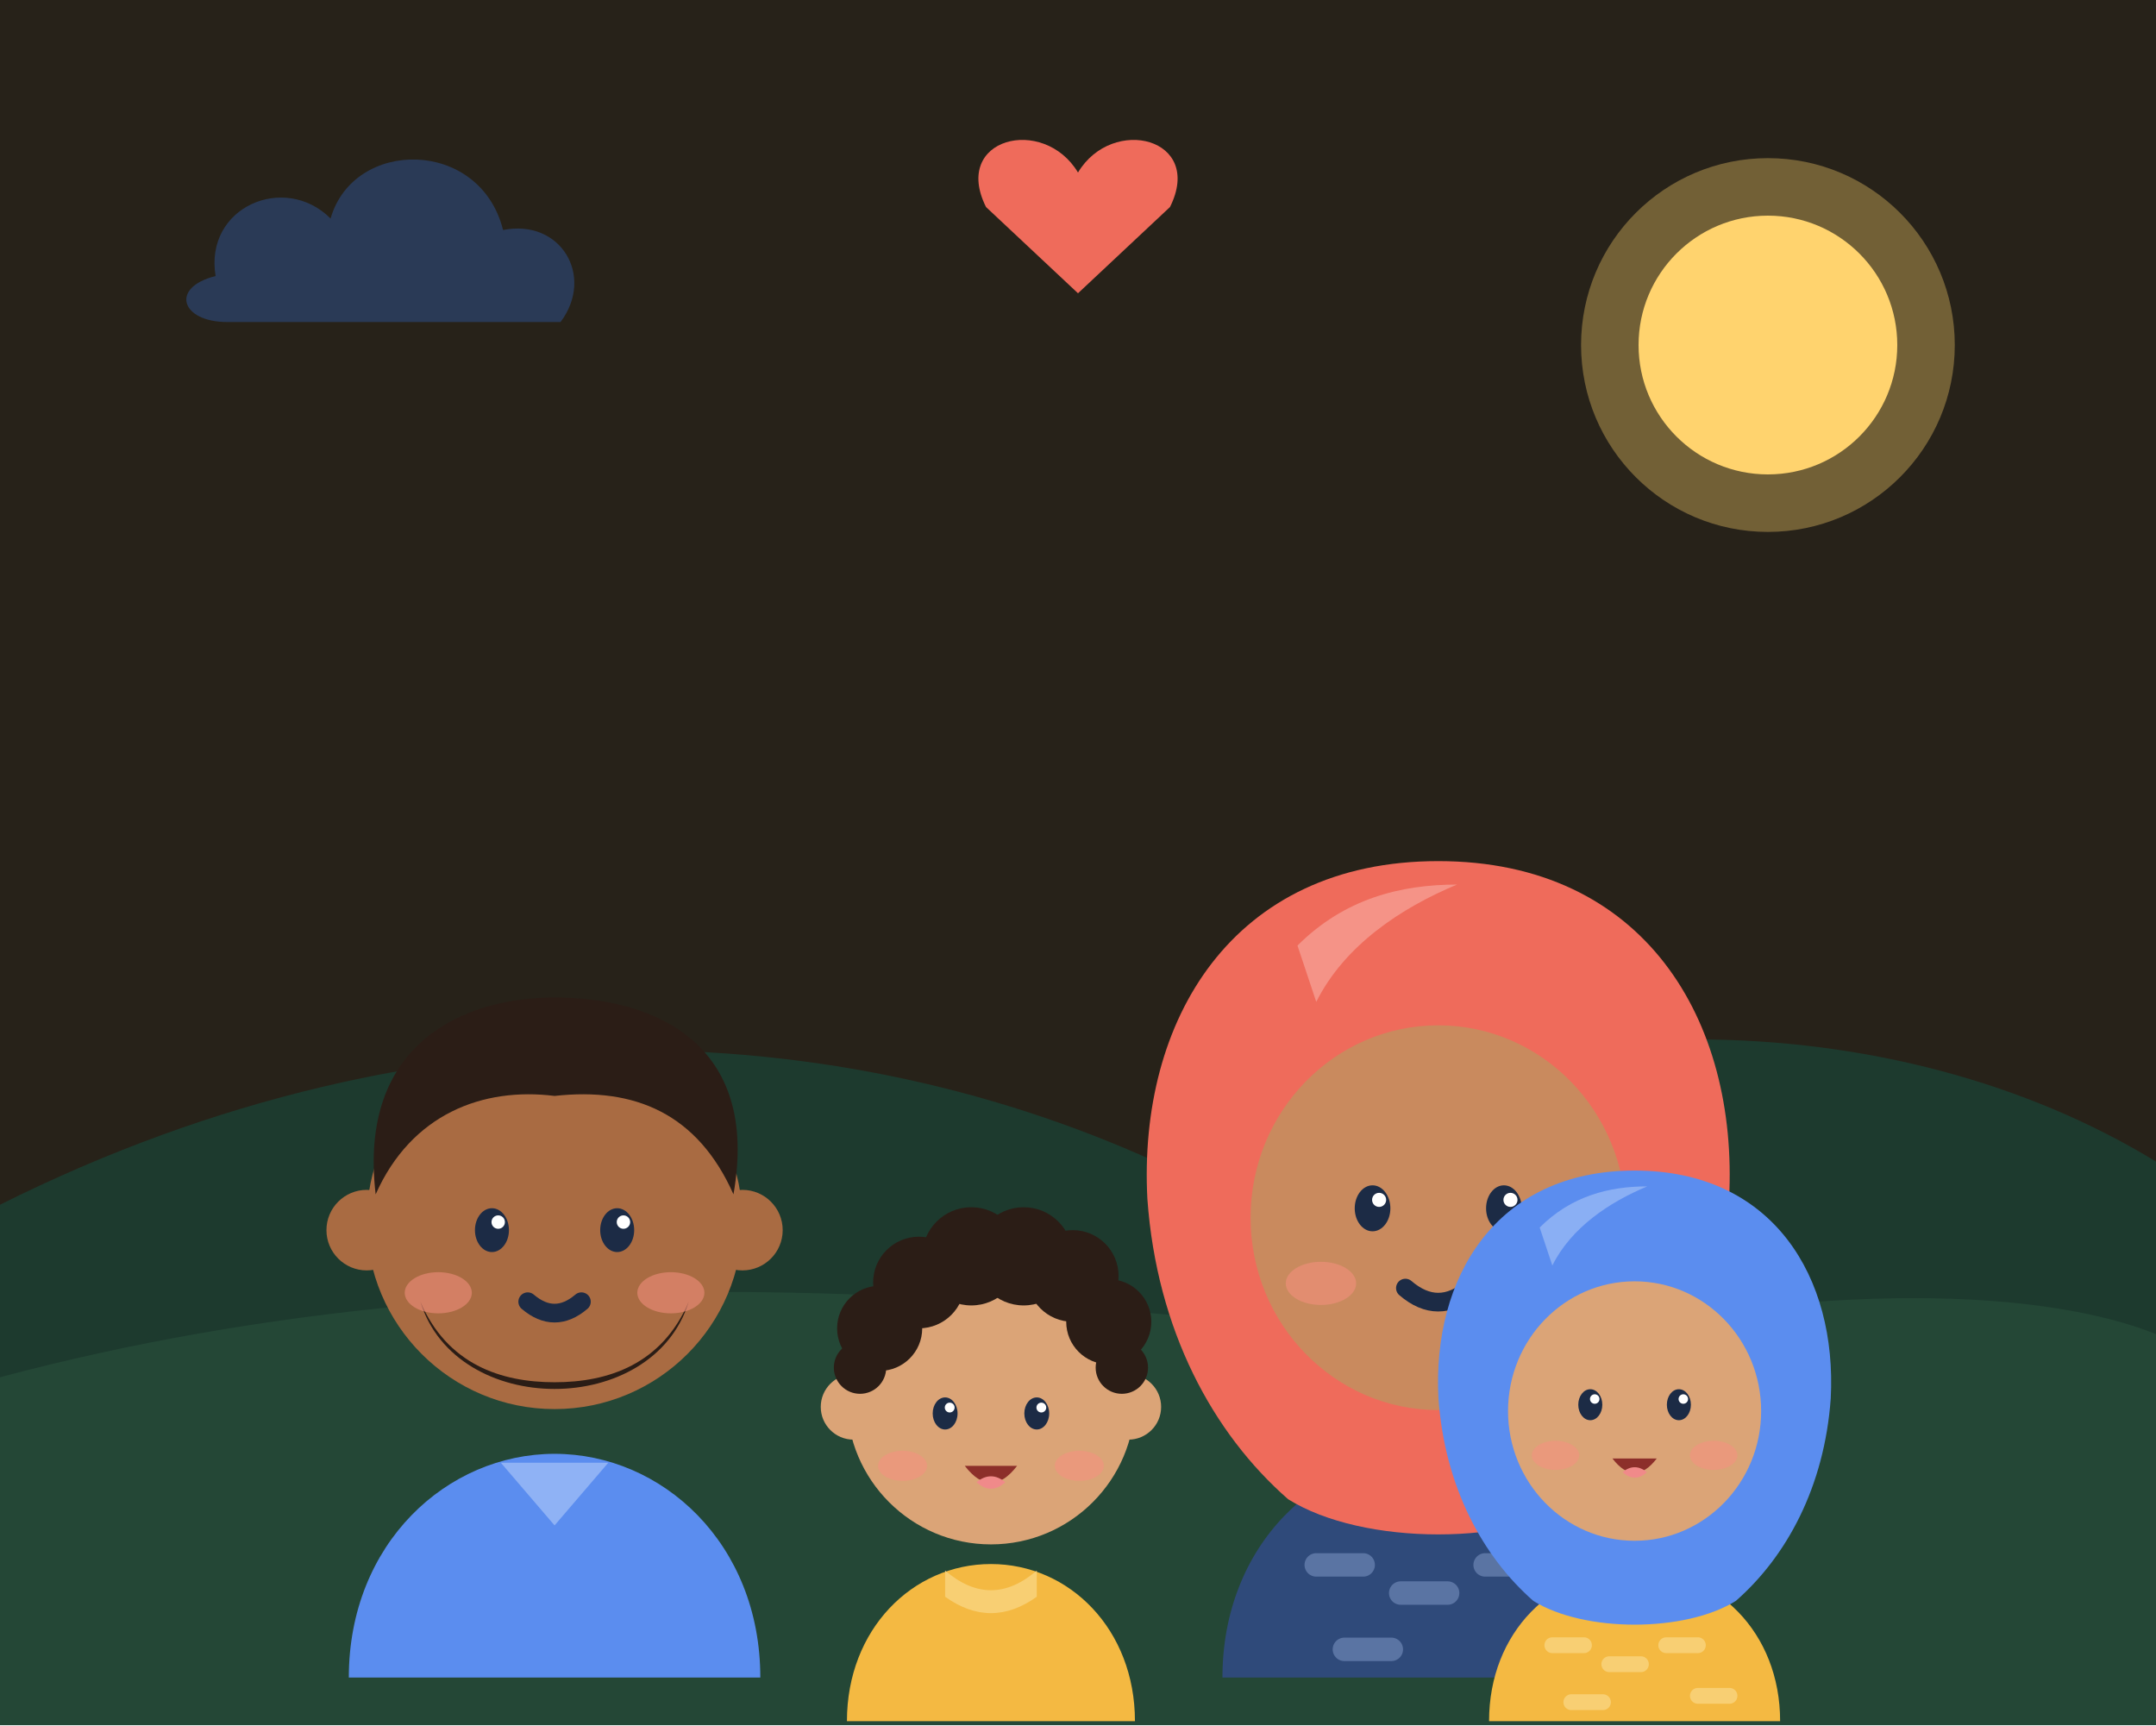
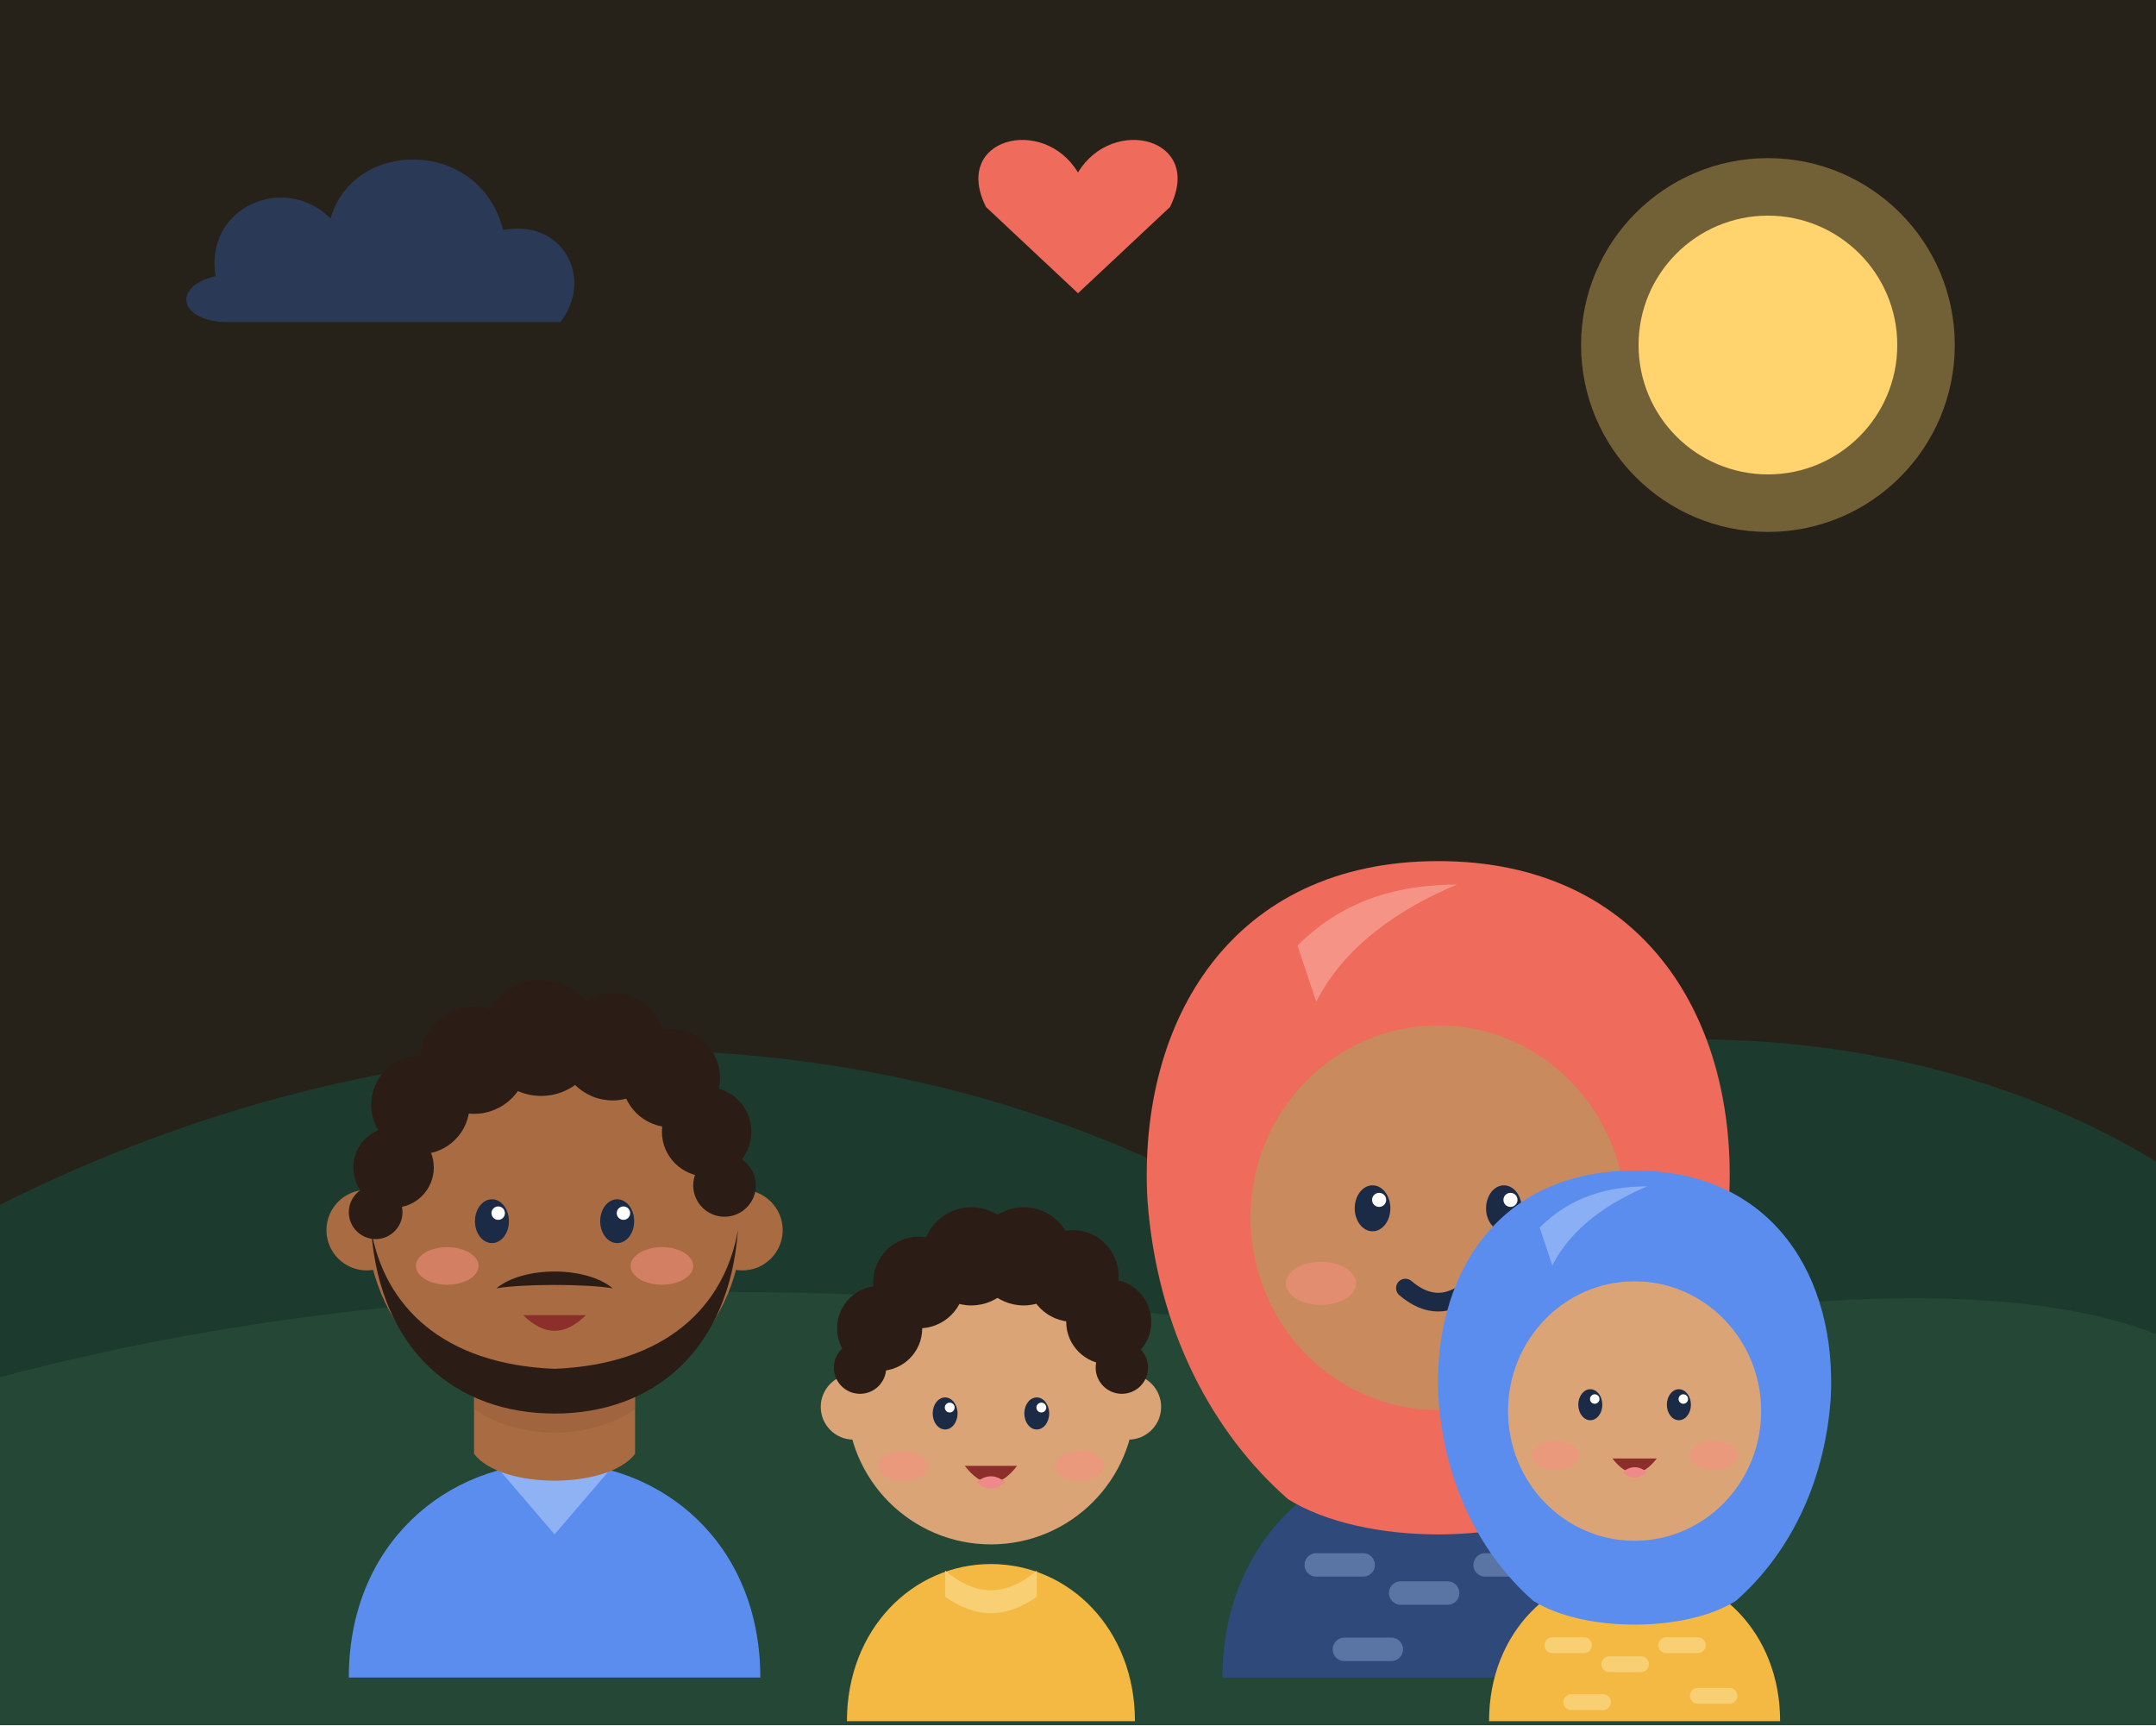
<svg xmlns="http://www.w3.org/2000/svg" viewBox="0 0 300 240" preserveAspectRatio="xMidYMid slice">
  <rect width="100%" height="100%" fill="#272219" />
  <g transform="translate(246.0 48.0)">
    <circle r="26" opacity=".35" fill="#ffd36e" />
  </g>
  <g transform="translate(246.0 48.0)">
    <circle r="18" fill="#ffd36e" />
  </g>
  <g transform="translate(30.0 38.4)">
    <path transform="scale(0.8)" d="M0 0 C -2 -12 12 -18 20 -10 C 24 -24 46 -24 50 -8 C 60 -10 66 0 60 8 L 2 8 C -6 8 -8 2 0 0 Z" fill="#2a3a56" />
  </g>
  <path d="M0 167.6 C 60.0 137.6 120.0 141.6 165.0 163.6 C 210.0 137.6 264.0 139.6 300.0 161.6 V 999 H 0 Z" fill="#1d3a2e" />
  <path d="M0 191.6 C 75.0 171.6 150.0 181.6 210.0 187.6 C 255.0 177.6 285.0 179.6 300.0 185.6 V 999 H 0 Z" fill="#244736" />
  <g transform="translate(21.0 92.2) scale(0.759) translate(-8.0 22.0) scale(0.820)">
-     <path d="M54 200 C 54 170 76 150 100 150 C 124 150 146 170 146 200 Z" fill="#5b8def" />
+     <path d="M54 200 C 54 170 76 152 100 152 C 124 152 146 170 146 200 Z" fill="#5b8def" />
  </g>
  <g transform="translate(21.0 92.2) scale(0.759) translate(-8.0 22.0) scale(0.820)">
-     <path d="M88 152 L 100 166 L 112 152 Z" fill="#8fb2f5" />
+     <path d="M88 154 L 100 168 L 112 154 Z" fill="#8fb2f5" />
+   </g>
+   <g transform="translate(21.0 92.2) scale(0.759) translate(-8.0 22.0) scale(0.820)">
+     <path d="M82 124 H 118 V 150 C 112 158 88 158 82 150 Z" fill="#a96b42" />
+   </g>
+   <g transform="translate(21.0 92.2) scale(0.759) translate(-8.0 22.0) scale(0.820)">
+     <path d="M82 134 C 92 142 108 142 118 134 V 140 C 108 147 92 147 82 140 Z" opacity=".35" fill="#8f5a37" />
  </g>
  <g transform="translate(21.0 92.2) scale(0.759) translate(-8.0 22.0) scale(0.820)">
    <circle cx="58" cy="100" r="9" fill="#a96b42" />
  </g>
  <g transform="translate(21.0 92.2) scale(0.759) translate(-8.0 22.0) scale(0.820)">
    <circle cx="142" cy="100" r="9" fill="#a96b42" />
  </g>
  <g transform="translate(21.0 92.2) scale(0.759) translate(-8.0 22.0) scale(0.820)">
    <circle cx="100" cy="98" r="42" fill="#a96b42" />
  </g>
  <g transform="translate(21.0 92.2) scale(0.759) translate(-8.0 22.0) scale(0.820)">
-     <path d="M60 92 C 56 58 80 48 100 48 C 122 48 146 58 140 92 C 132 74 118 68 100 70 C 84 68 68 74 60 92 Z" fill="#2b1d16" />
+     <circle cx="64" cy="86" r="9" fill="#2b1d16" />
+     <circle cx="70" cy="72" r="11" fill="#2b1d16" />
+     <circle cx="82" cy="62" r="12" fill="#2b1d16" />
+     <circle cx="97" cy="57" r="13" fill="#2b1d16" />
+     <circle cx="113" cy="59" r="12" fill="#2b1d16" />
+     <circle cx="126" cy="66" r="11" fill="#2b1d16" />
+     <circle cx="134" cy="78" r="10" fill="#2b1d16" />
+     <circle cx="138" cy="90" r="7" fill="#2b1d16" />
+     <circle cx="60" cy="96" r="6" fill="#2b1d16" />
  </g>
  <g transform="translate(21.0 92.2) scale(0.759) translate(-8.0 22.0) scale(0.820)">
-     <path d="M70 116 C 78 142 122 142 130 116 C 124 130 112 134 100 134 C 88 134 76 130 70 116 Z" fill="#2b1d16" />
+     <path d="M59 100 C 61 127 78 141 100 141 C 122 141 139 127 141 100 C 138 117 125 130 100 131 C 75 130 62 117 59 100 Z" fill="#2b1d16" />
  </g>
  <g transform="translate(21.0 92.2) scale(0.759) translate(-8.0 22.0) scale(0.820)">
-     <ellipse cx="86" cy="100" rx="3.8" ry="4.9" fill="#1c2b45" />
+     <path d="M87 113 C 93 108 107 108 113 113 C 107 112 93 112 87 113 Z" fill="#2b1d16" />
  </g>
  <g transform="translate(21.0 92.2) scale(0.759) translate(-8.0 22.0) scale(0.820)">
-     <circle cx="87.4" cy="98.2" r="1.5" fill="#fff" />
+     <ellipse cx="86" cy="98" rx="3.8" ry="4.9" fill="#1c2b45" />
  </g>
  <g transform="translate(21.0 92.2) scale(0.759) translate(-8.0 22.0) scale(0.820)">
-     <ellipse cx="114" cy="100" rx="3.8" ry="4.9" fill="#1c2b45" />
+     <circle cx="87.4" cy="96.2" r="1.5" fill="#fff" />
  </g>
  <g transform="translate(21.0 92.2) scale(0.759) translate(-8.0 22.0) scale(0.820)">
-     <circle cx="115.4" cy="98.2" r="1.5" fill="#fff" />
+     <ellipse cx="114" cy="98" rx="3.8" ry="4.9" fill="#1c2b45" />
  </g>
  <g transform="translate(21.0 92.2) scale(0.759) translate(-8.0 22.0) scale(0.820)">
-     <ellipse cx="74" cy="114" rx="7.5" ry="4.6" opacity=".55" fill="#f58f80" />
+     <circle cx="115.4" cy="96.2" r="1.5" fill="#fff" />
  </g>
  <g transform="translate(21.0 92.2) scale(0.759) translate(-8.0 22.0) scale(0.820)">
-     <ellipse cx="126" cy="114" rx="7.5" ry="4.6" opacity=".55" fill="#f58f80" />
+     <ellipse cx="76" cy="108" rx="7" ry="4.2" opacity=".55" fill="#f58f80" />
+     <ellipse cx="124" cy="108" rx="7" ry="4.2" opacity=".55" fill="#f58f80" />
  </g>
  <g transform="translate(21.0 92.2) scale(0.759) translate(-8.0 22.0) scale(0.820)">
-     <path d="M94 116 q6 5.1 12 0" fill="none" stroke="#1c2b45" stroke-width="4.18" stroke-linecap="round" stroke-linejoin="round" />
+     <path d="M93 119 q7 7 14 0 Z" fill="#8c2f2a" />
  </g>
  <g transform="translate(21.0 92.2) scale(0.759) translate(150.0 14.0) scale(0.860)">
    <path d="M54 200 C 54 172 74 152 100 152 C 126 152 146 172 146 200 Z" fill="#2f4a7a" />
  </g>
  <g transform="translate(21.0 92.2) scale(0.759) translate(150.0 14.0) scale(0.860)">
    <path d="M74 176 h10 M92 182 h10 M110 176 h10 M120 192 h10 M80 194 h10" stroke="#5a74a3" stroke-width="5" stroke-linecap="round" fill="#5a74a3" />
  </g>
  <g transform="translate(21.0 92.2) scale(0.759) translate(150.0 14.0) scale(0.860)">
    <path d="M100 26 C 56 26 36 60 38 98 C 40 126 52 148 68 162 C 84 172 116 172 132 162 C 148 148 160 126 162 98 C 164 60 144 26 100 26 Z" fill="#ef6b5b" />
  </g>
  <g transform="translate(21.0 92.2) scale(0.759) translate(150.0 14.0) scale(0.860)">
    <path d="M70 44 C 80 34 92 31 104 31 C 92 36 80 44 74 56 Z" opacity=".9" fill="#f6988c" />
  </g>
  <g transform="translate(21.0 92.2) scale(0.759) translate(150.0 14.0) scale(0.860)">
    <ellipse cx="100" cy="102" rx="40" ry="41" fill="#c98a5e" />
  </g>
  <g transform="translate(21.0 92.2) scale(0.759) translate(150.0 14.0) scale(0.860)">
    <ellipse cx="86" cy="100" rx="3.8" ry="4.9" fill="#1c2b45" />
  </g>
  <g transform="translate(21.0 92.2) scale(0.759) translate(150.0 14.0) scale(0.860)">
    <circle cx="87.4" cy="98.2" r="1.5" fill="#fff" />
  </g>
  <g transform="translate(21.0 92.2) scale(0.759) translate(150.0 14.0) scale(0.860)">
    <ellipse cx="114" cy="100" rx="3.8" ry="4.9" fill="#1c2b45" />
  </g>
  <g transform="translate(21.0 92.2) scale(0.759) translate(150.0 14.0) scale(0.860)">
    <circle cx="115.4" cy="98.2" r="1.5" fill="#fff" />
  </g>
  <g transform="translate(21.0 92.2) scale(0.759) translate(150.0 14.0) scale(0.860)">
    <ellipse cx="75" cy="116" rx="7.5" ry="4.6" opacity=".55" fill="#f58f80" />
  </g>
  <g transform="translate(21.0 92.2) scale(0.759) translate(150.0 14.0) scale(0.860)">
    <ellipse cx="125" cy="116" rx="7.5" ry="4.6" opacity=".55" fill="#f58f80" />
  </g>
  <g transform="translate(21.0 92.2) scale(0.759) translate(150.0 14.0) scale(0.860)">
    <path d="M93 117 q7 6.0 14 0" fill="none" stroke="#1c2b45" stroke-width="3.98" stroke-linecap="round" stroke-linejoin="round" />
  </g>
  <g transform="translate(21.0 92.2) scale(0.759) translate(94.0 74.0) scale(0.600)">
    <path d="M56 200 C 56 172 76 152 100 152 C 124 152 144 172 144 200 Z" fill="#f4b942" />
  </g>
  <g transform="translate(21.0 92.2) scale(0.759) translate(94.0 74.0) scale(0.600)">
    <path d="M86 154 q14 12 28 0 v8 q-14 10 -28 0 Z" fill="#f8cf73" />
  </g>
  <g transform="translate(21.0 92.2) scale(0.759) translate(94.0 74.0) scale(0.600)">
    <circle cx="58" cy="104" r="10" fill="#dba477" />
  </g>
  <g transform="translate(21.0 92.2) scale(0.759) translate(94.0 74.0) scale(0.600)">
    <circle cx="142" cy="104" r="10" fill="#dba477" />
  </g>
  <g transform="translate(21.0 92.2) scale(0.759) translate(94.0 74.0) scale(0.600)">
    <circle cx="100" cy="102" r="44" fill="#dba477" />
  </g>
  <g transform="translate(21.0 92.2) scale(0.759) translate(94.0 74.0) scale(0.600)">
    <circle cx="66" cy="80" r="13" fill="#2b1d16" />
    <circle cx="78" cy="66" r="14" fill="#2b1d16" />
    <circle cx="94" cy="58" r="15" fill="#2b1d16" />
    <circle cx="110" cy="58" r="15" fill="#2b1d16" />
    <circle cx="125" cy="64" r="14" fill="#2b1d16" />
    <circle cx="136" cy="78" r="13" fill="#2b1d16" />
    <circle cx="140" cy="92" r="8" fill="#2b1d16" />
    <circle cx="60" cy="92" r="8" fill="#2b1d16" />
  </g>
  <g transform="translate(21.0 92.2) scale(0.759) translate(94.0 74.0) scale(0.600)">
    <ellipse cx="86" cy="106" rx="3.8" ry="4.9" fill="#1c2b45" />
  </g>
  <g transform="translate(21.0 92.2) scale(0.759) translate(94.0 74.0) scale(0.600)">
    <circle cx="87.4" cy="104.2" r="1.5" fill="#fff" />
  </g>
  <g transform="translate(21.0 92.2) scale(0.759) translate(94.0 74.0) scale(0.600)">
    <ellipse cx="114" cy="106" rx="3.8" ry="4.9" fill="#1c2b45" />
  </g>
  <g transform="translate(21.0 92.2) scale(0.759) translate(94.0 74.0) scale(0.600)">
    <circle cx="115.4" cy="104.2" r="1.5" fill="#fff" />
  </g>
  <g transform="translate(21.0 92.2) scale(0.759) translate(94.0 74.0) scale(0.600)">
    <ellipse cx="73" cy="122" rx="7.5" ry="4.6" opacity=".55" fill="#f58f80" />
  </g>
  <g transform="translate(21.0 92.2) scale(0.759) translate(94.0 74.0) scale(0.600)">
    <ellipse cx="127" cy="122" rx="7.5" ry="4.6" opacity=".55" fill="#f58f80" />
  </g>
  <g transform="translate(21.0 92.2) scale(0.759) translate(94.0 74.0) scale(0.600)">
    <path d="M92 122 q8 10.4 16 0 Z" fill="#8c2f2a" />
  </g>
  <g transform="translate(21.0 92.2) scale(0.759) translate(94.0 74.0) scale(0.600)">
    <path d="M95.6 127.0 q4.4 4.0 8.8 0 q-4.4 -3.6 -8.8 0 Z" fill="#f08a8a" />
  </g>
  <g transform="translate(21.0 92.2) scale(0.759) translate(214.0 78.0) scale(0.580)">
    <path d="M54 200 C 54 172 74 152 100 152 C 126 152 146 172 146 200 Z" fill="#f4b942" />
  </g>
  <g transform="translate(21.0 92.2) scale(0.759) translate(214.0 78.0) scale(0.580)">
    <path d="M74 176 h10 M92 182 h10 M110 176 h10 M120 192 h10 M80 194 h10" stroke="#f8cf73" stroke-width="5" stroke-linecap="round" fill="#f8cf73" />
  </g>
  <g transform="translate(21.0 92.2) scale(0.759) translate(214.0 78.0) scale(0.580)">
    <path d="M100 26 C 56 26 36 60 38 98 C 40 126 52 148 68 162 C 84 172 116 172 132 162 C 148 148 160 126 162 98 C 164 60 144 26 100 26 Z" fill="#5b8def" />
  </g>
  <g transform="translate(21.0 92.2) scale(0.759) translate(214.0 78.0) scale(0.580)">
    <path d="M70 44 C 80 34 92 31 104 31 C 92 36 80 44 74 56 Z" opacity=".9" fill="#8fb2f5" />
  </g>
  <g transform="translate(21.0 92.2) scale(0.759) translate(214.0 78.0) scale(0.580)">
    <ellipse cx="100" cy="102" rx="40" ry="41" fill="#dba477" />
  </g>
  <g transform="translate(21.0 92.2) scale(0.759) translate(214.0 78.0) scale(0.580)">
    <ellipse cx="86" cy="100" rx="3.8" ry="4.9" fill="#1c2b45" />
  </g>
  <g transform="translate(21.0 92.2) scale(0.759) translate(214.0 78.0) scale(0.580)">
    <circle cx="87.4" cy="98.2" r="1.5" fill="#fff" />
  </g>
  <g transform="translate(21.0 92.2) scale(0.759) translate(214.0 78.0) scale(0.580)">
    <ellipse cx="114" cy="100" rx="3.8" ry="4.9" fill="#1c2b45" />
  </g>
  <g transform="translate(21.0 92.2) scale(0.759) translate(214.0 78.0) scale(0.580)">
    <circle cx="115.4" cy="98.2" r="1.5" fill="#fff" />
  </g>
  <g transform="translate(21.0 92.2) scale(0.759) translate(214.0 78.0) scale(0.580)">
    <ellipse cx="75" cy="116" rx="7.5" ry="4.6" opacity=".55" fill="#f58f80" />
  </g>
  <g transform="translate(21.0 92.2) scale(0.759) translate(214.0 78.0) scale(0.580)">
    <ellipse cx="125" cy="116" rx="7.5" ry="4.6" opacity=".55" fill="#f58f80" />
  </g>
  <g transform="translate(21.0 92.2) scale(0.759) translate(214.0 78.0) scale(0.580)">
    <path d="M93 117 q7 9.1 14 0 Z" fill="#8c2f2a" />
  </g>
  <g transform="translate(21.0 92.2) scale(0.759) translate(214.0 78.0) scale(0.580)">
    <path d="M96.2 121.3 q3.9 3.5 7.7 0 q-3.9 -3.1 -7.7 0 Z" fill="#f08a8a" />
  </g>
  <g transform="translate(150.0 28.8)">
    <path transform="scale(0.8)" d="M0 -6 c -6 -10 -22 -6 -16 6 l 16 15 l 16 -15 c 6 -12 -10 -16 -16 -6 z" fill="#ef6b5b" />
  </g>
</svg>
